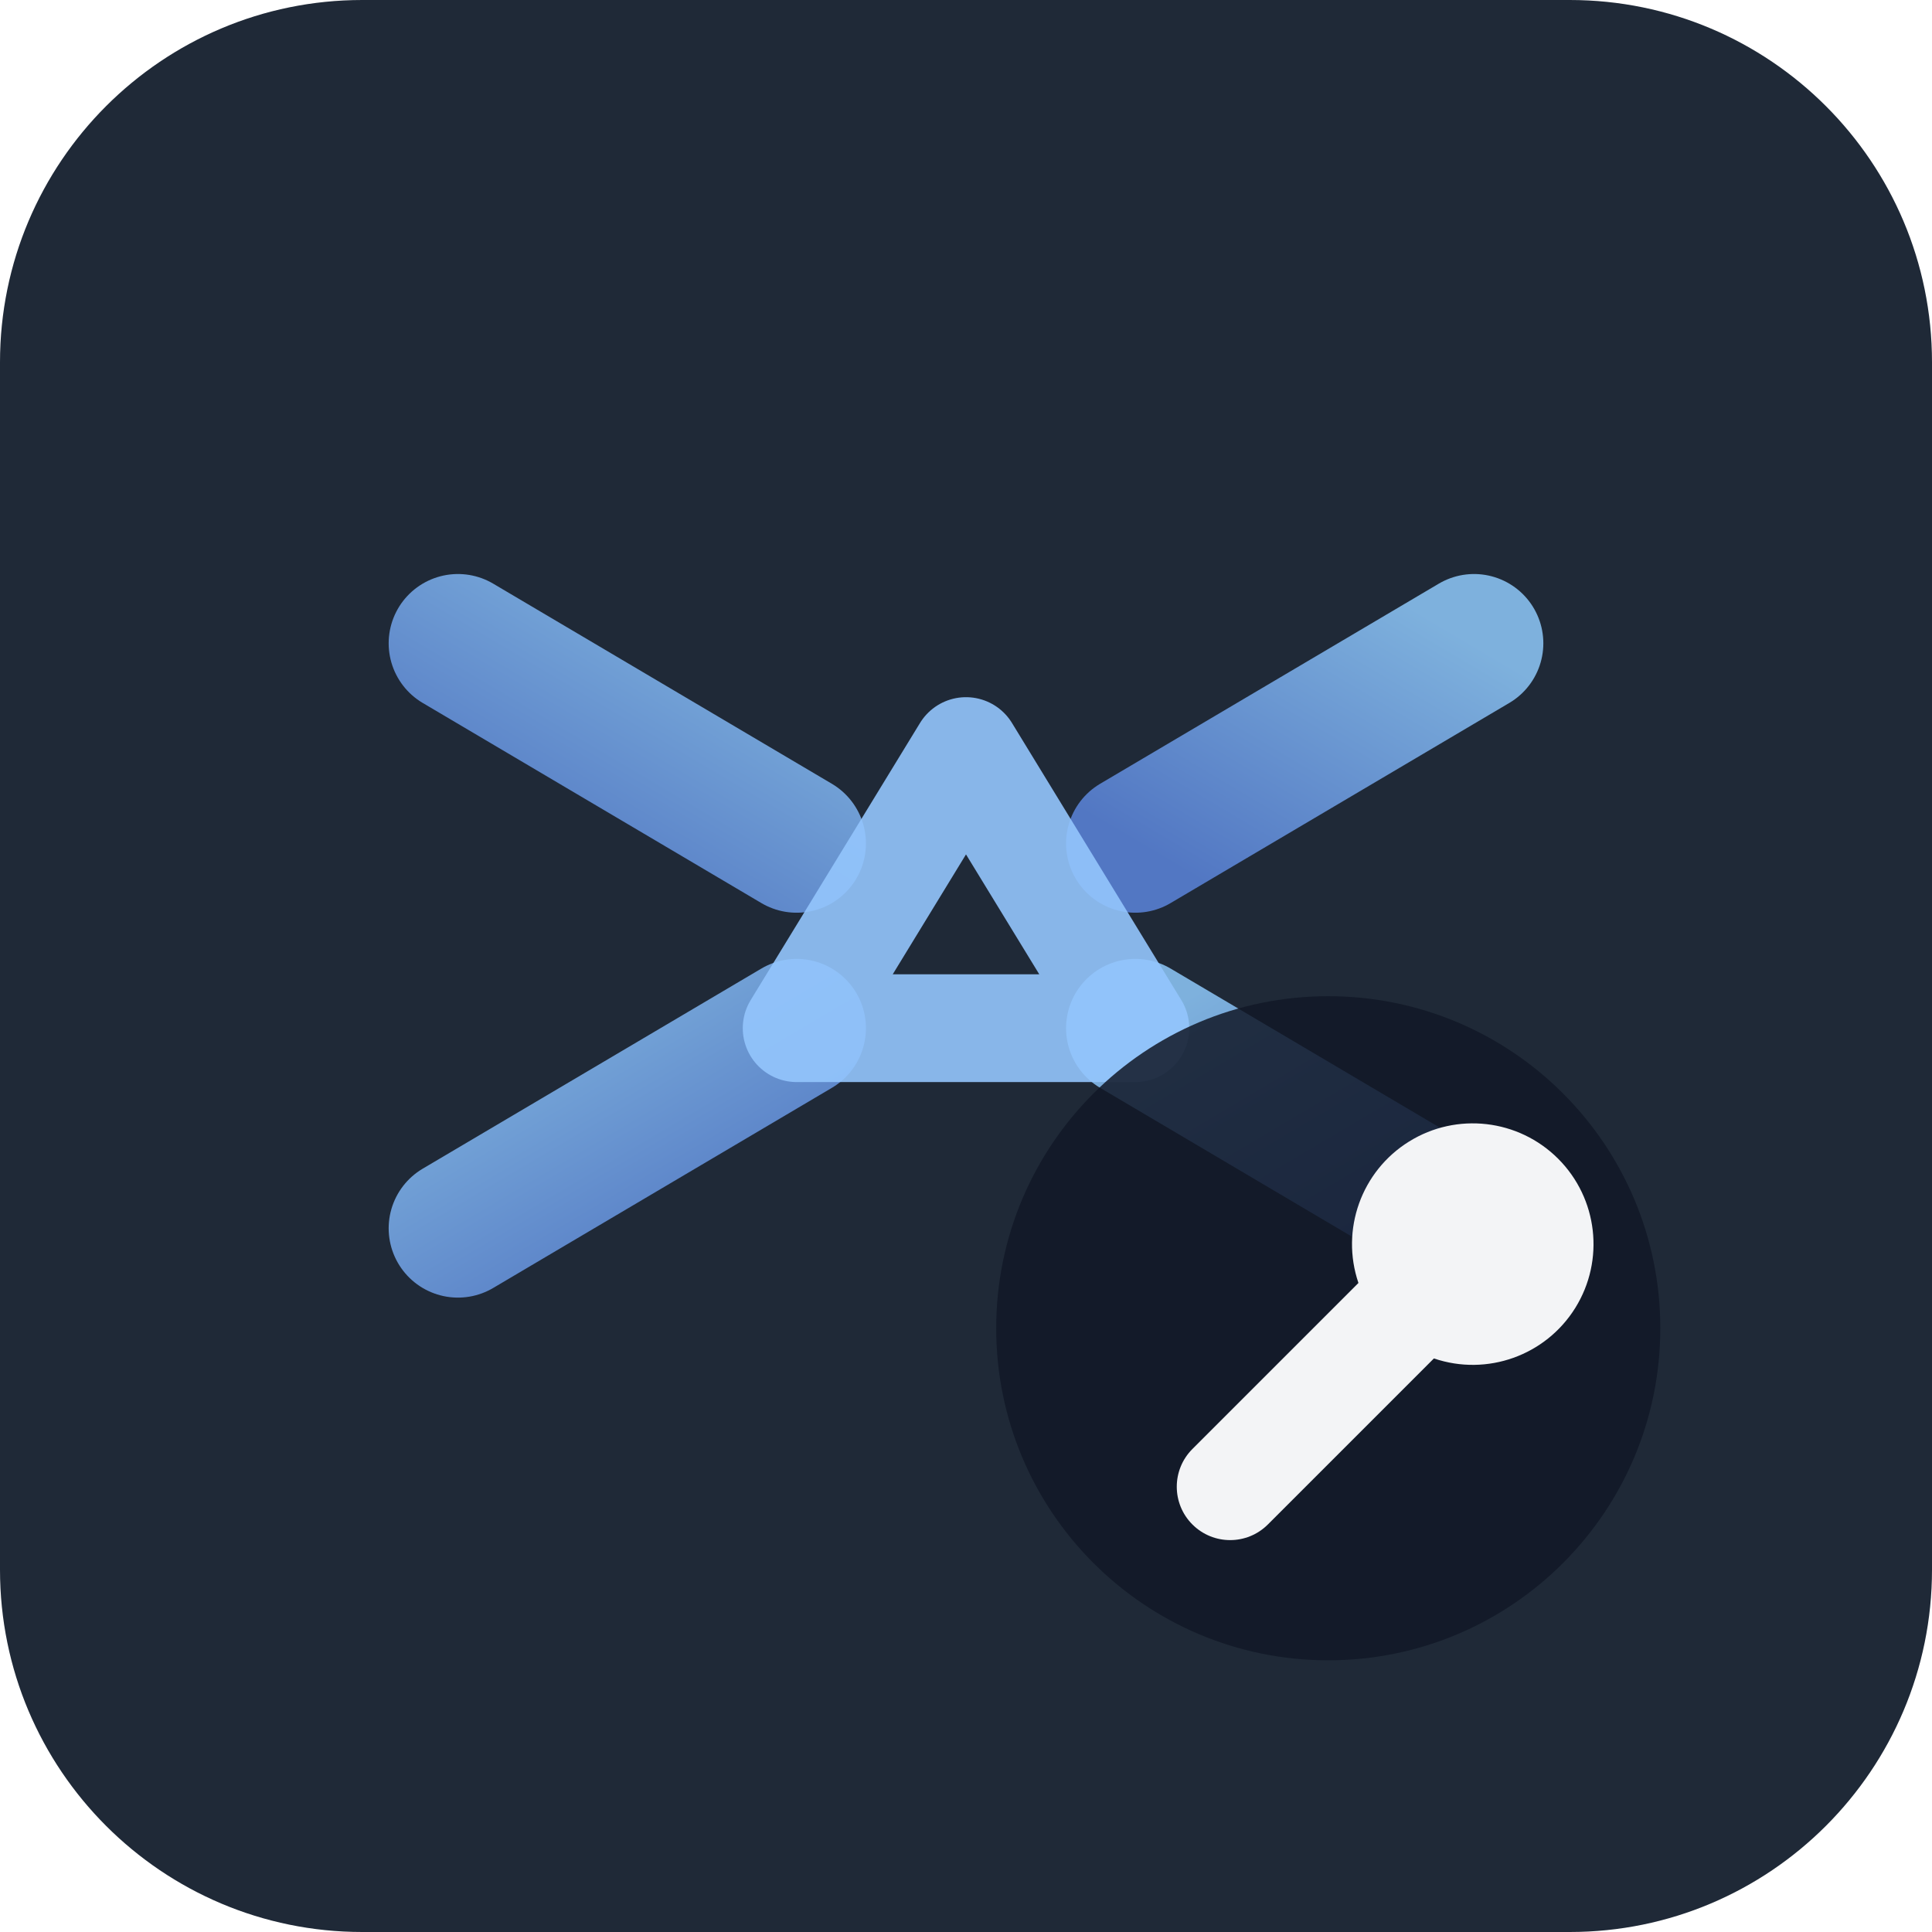
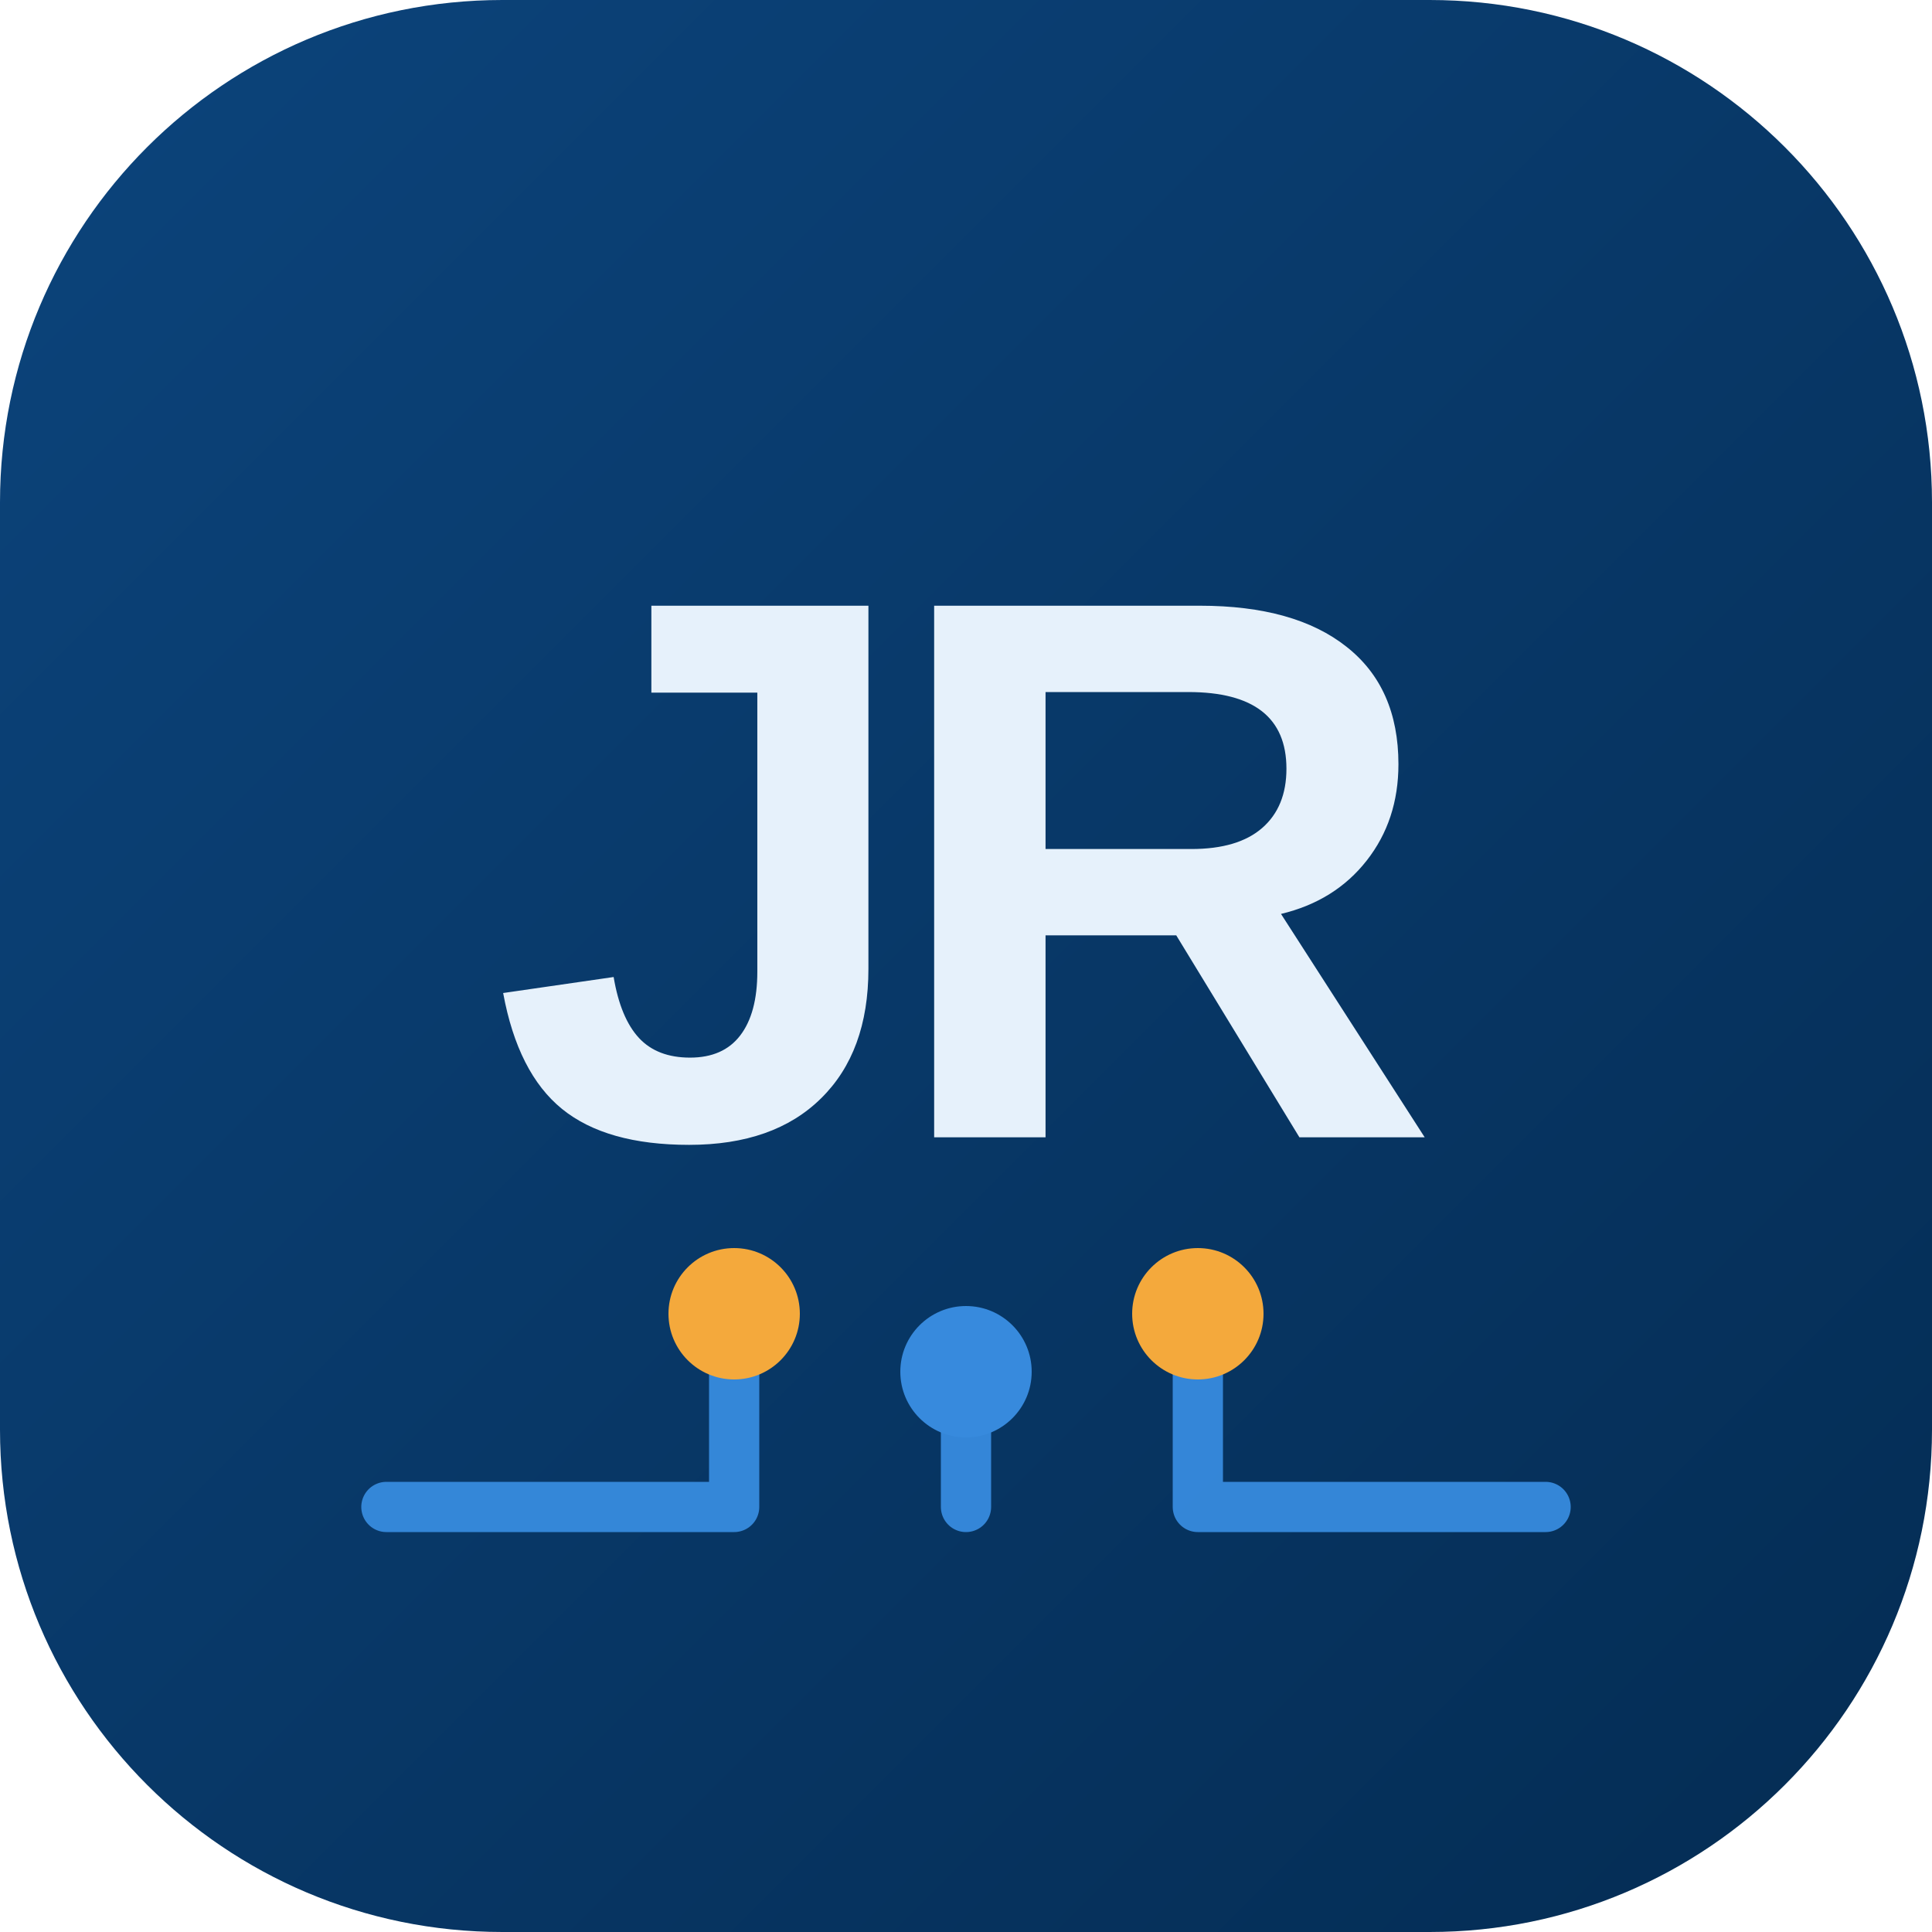
- <svg xmlns="http://www.w3.org/2000/svg" viewBox="0 0 128 128" width="128" height="128">
+ <svg xmlns="http://www.w3.org/2000/svg" viewBox="0 0 100 100" width="100" height="100" role="img" aria-label="NixOS Manager — JR-IT Services">
  <defs>
-     <linearGradient id="a" x1="0" y1="0" x2="1" y2="1">
-       <stop offset="0" stop-color="#7EB1DD" />
-       <stop offset="1" stop-color="#5277C3" />
-     </linearGradient>
-     <linearGradient id="b" x1="0" y1="1" x2="1" y2="0">
-       <stop offset="0" stop-color="#5277C3" />
-       <stop offset="1" stop-color="#7EB1DD" />
+     <linearGradient id="tile" x1="0" y1="0" x2="1" y2="1">
+       <stop offset="0" stop-color="#0C447C" />
+       <stop offset="1" stop-color="#042C53" />
    </linearGradient>
  </defs>
-   <rect width="128" height="128" rx="24" fill="#1F2937" />
-   <g transform="translate(64 62) scale(1.02)" stroke-linecap="round" stroke-linejoin="round">
-     <g fill="none" stroke-width="9">
-       <g stroke="url(#a)">
-         <path d="M0 -38 L0 -12" />
-         <path d="M-33 19 L-11 6" />
-         <path d="M33 19 L11 6" />
-       </g>
-       <g stroke="url(#b)">
-         <path d="M0 38 L0 12" />
-         <path d="M33 -19 L11 -6" />
-         <path d="M-33 -19 L-11 -6" />
-       </g>
-     </g>
-     <g fill="none" stroke="#93C5FD" stroke-width="7" opacity="0.9">
-       <path d="M-11 6 L0 -12 L11 6 Z" />
-     </g>
+   <rect width="100" height="100" rx="26" fill="url(#tile)" />
+   <text x="50" y="45" text-anchor="middle" dominant-baseline="central" font-family="Manrope, Arial, Helvetica, sans-serif" font-weight="700" font-size="40" letter-spacing="-2" fill="#E6F1FB">JR</text>
+   <g fill="none" stroke="#378ADD" stroke-width="2.6" stroke-linecap="round" stroke-linejoin="round" opacity="0.95">
+     <path d="M20 78 H38 V70" />
+     <path d="M50 78 V72" />
+     <path d="M80 78 H62 V70" />
  </g>
-   <g transform="translate(88 88)">
-     <circle r="22" fill="#111827" opacity="0.85" />
-     <path d="M-9 8 L2 -3 a8 8 0 1 1 5 5 L-4 13 a3.5 3.5 0 0 1 -5 -5 Z" fill="#F3F4F6" />
+   <g fill="#F4A93C">
+     <circle cx="38" cy="68" r="3.4" />
+     <circle cx="62" cy="68" r="3.4" />
  </g>
+   <circle cx="50" cy="71" r="3.4" fill="#378ADD" />
</svg>
